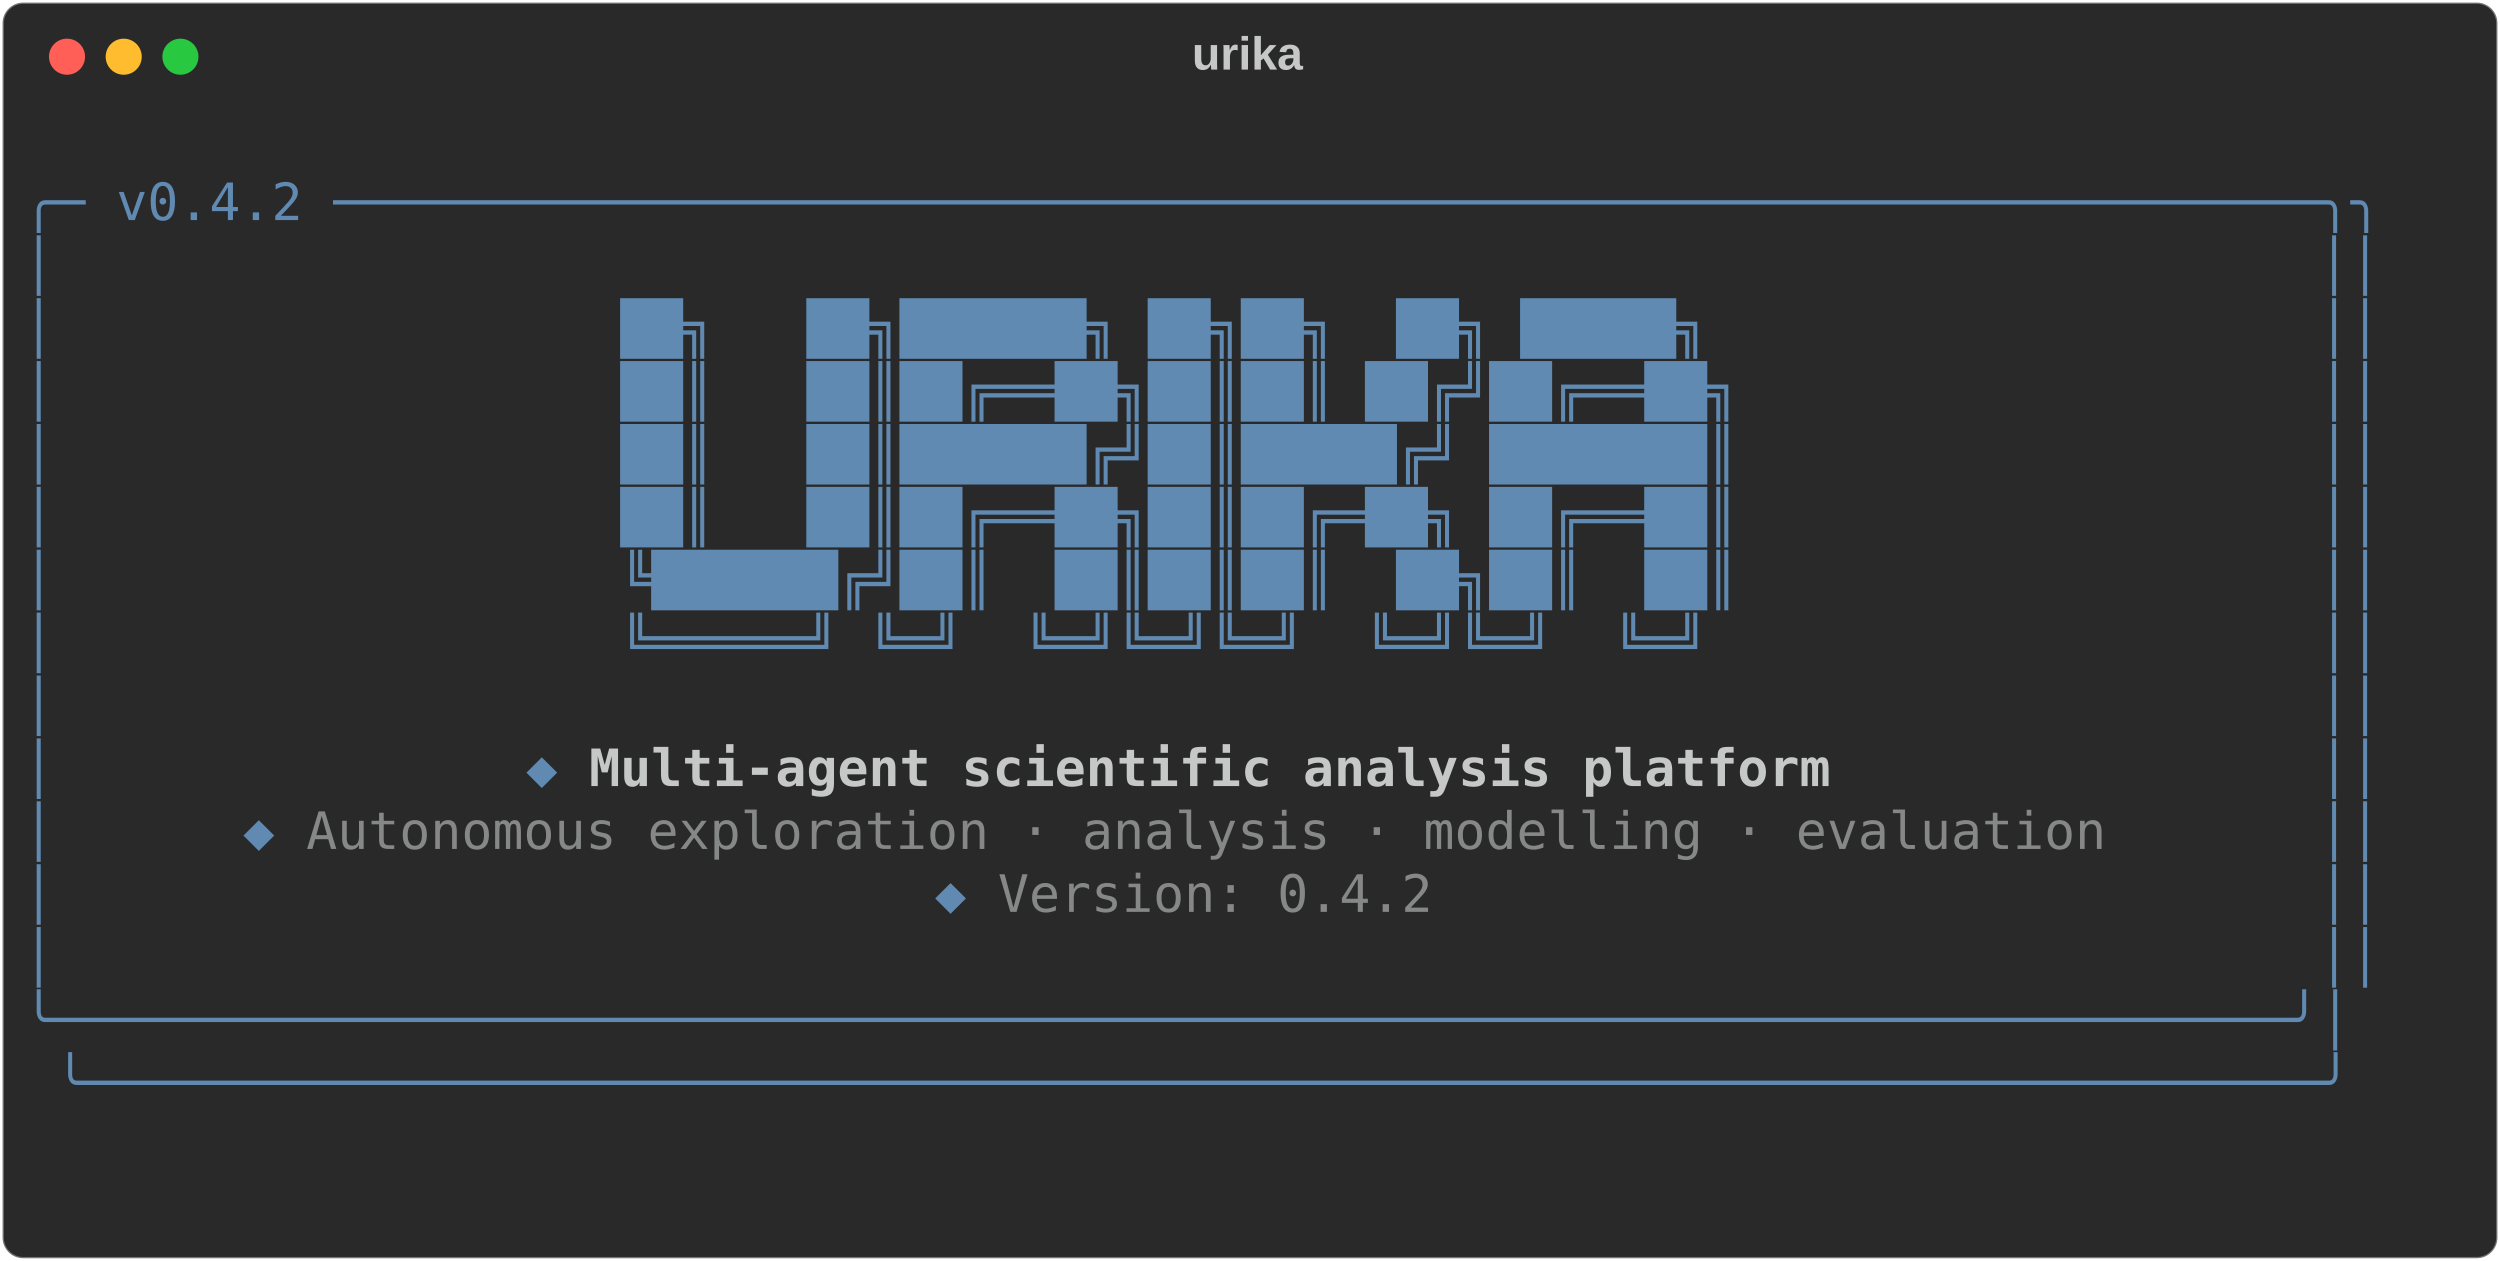
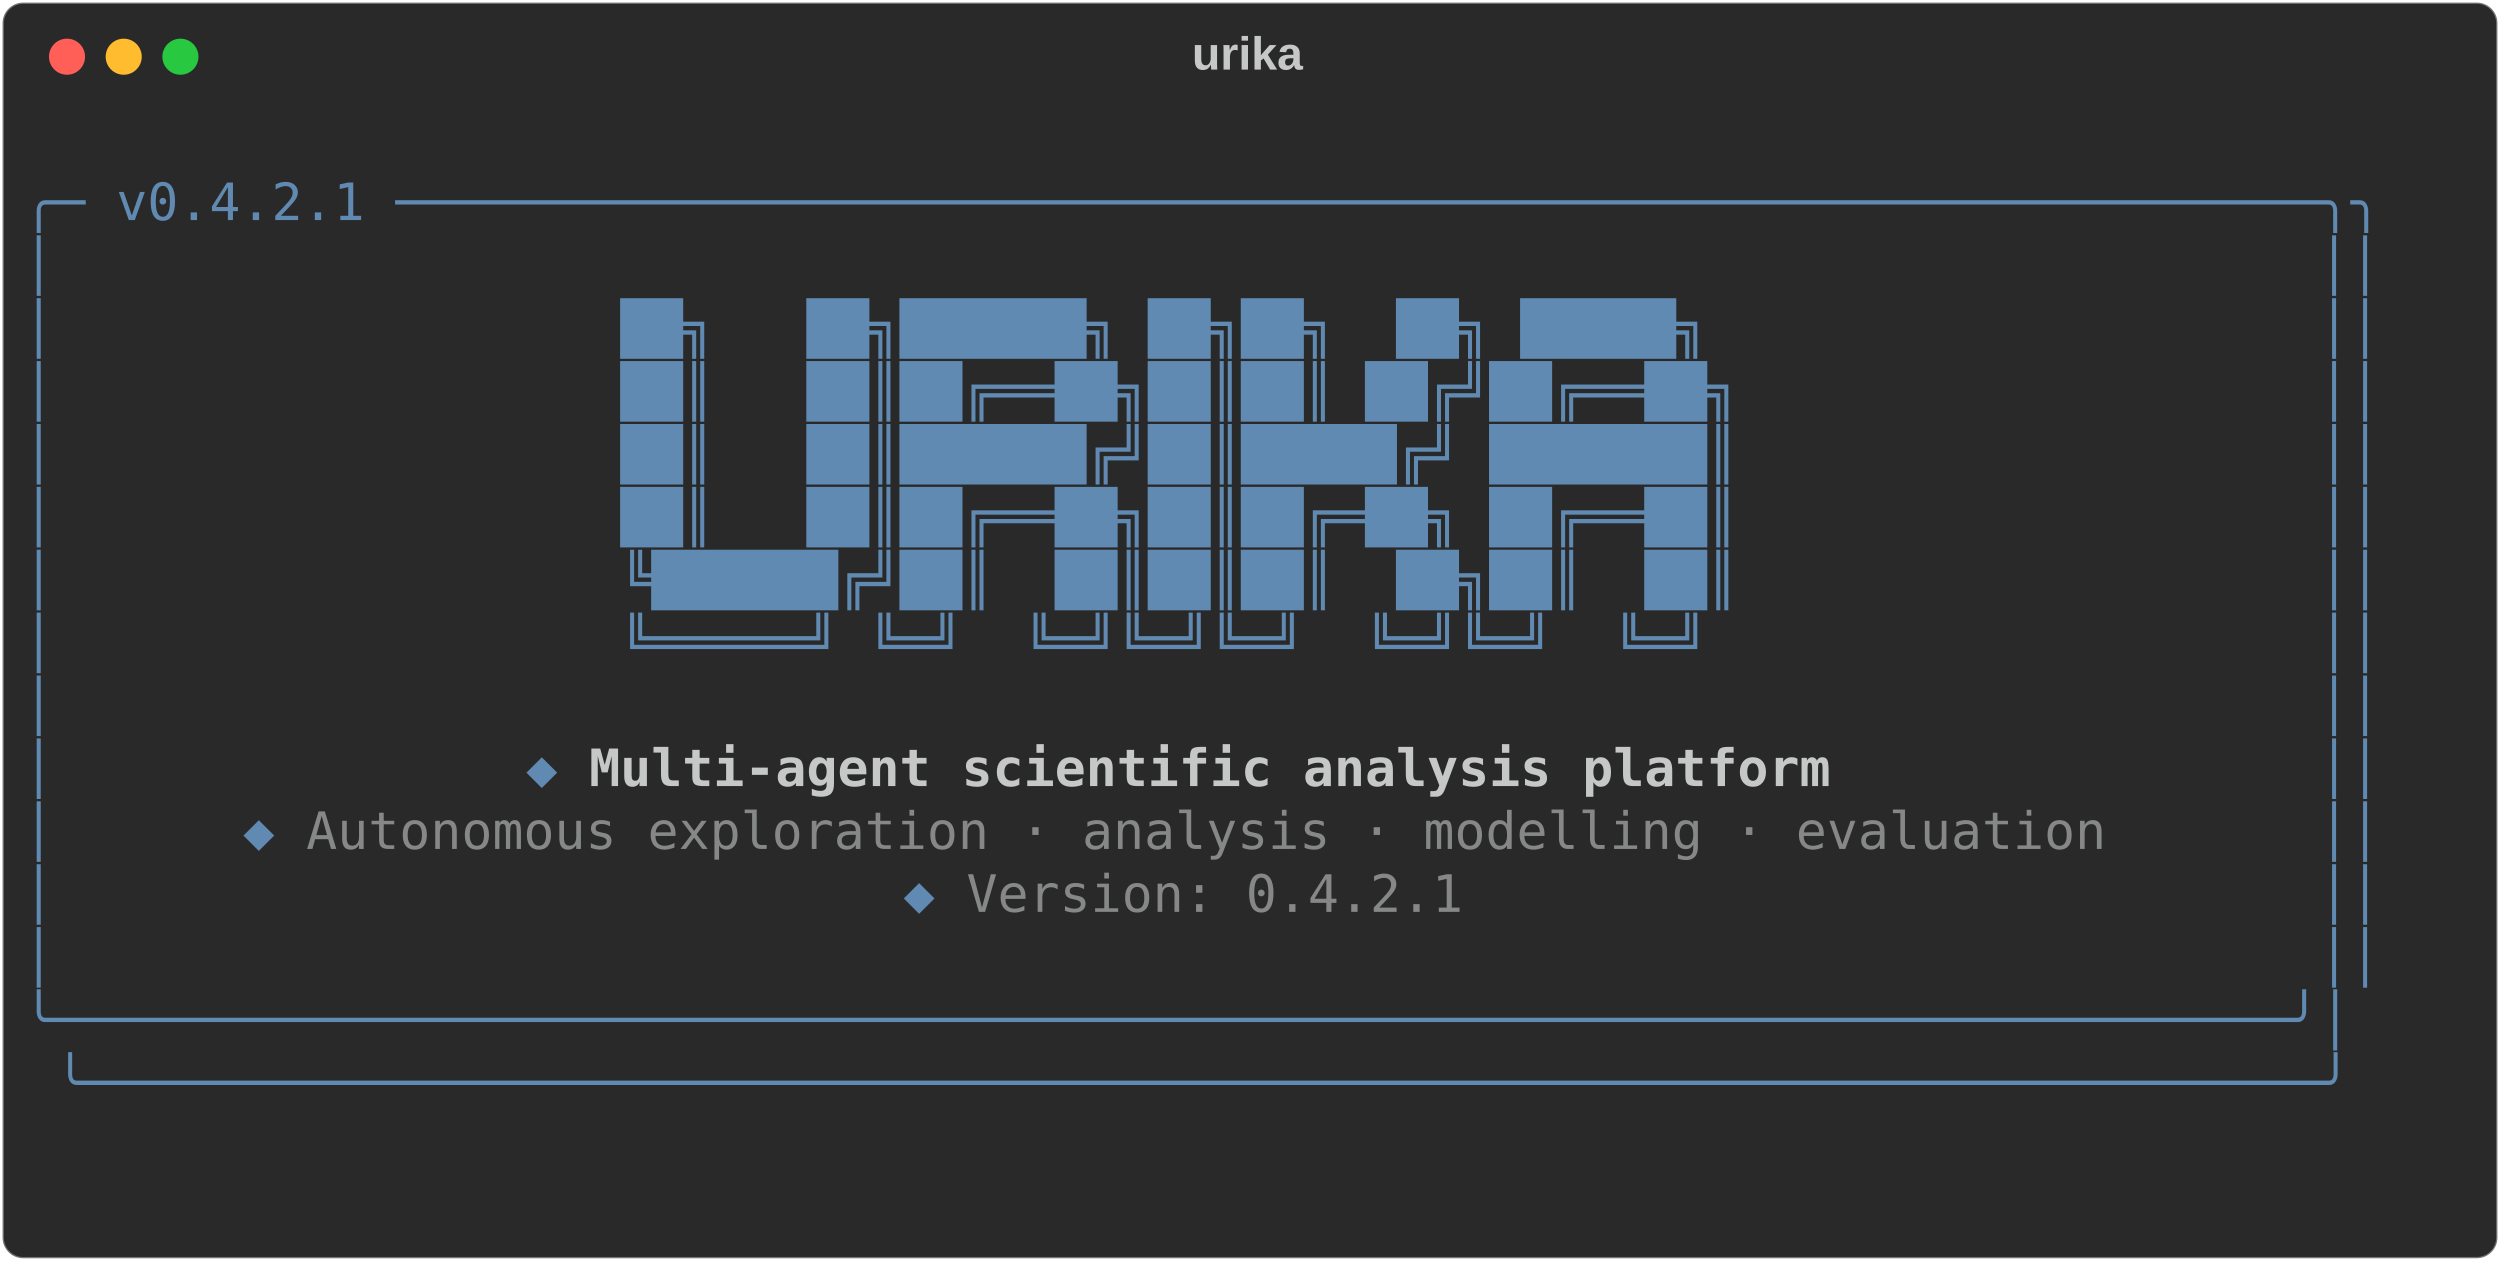
<svg xmlns="http://www.w3.org/2000/svg" class="rich-terminal" viewBox="0 0 970 489.2">
  <style>

    @font-face {
        font-family: "JetBrains Mono", "Fira Code";
        src: local("FiraCode-Regular"),
                url("https://cdnjs.cloudflare.com/ajax/libs/firacode/6.2.0/woff2/FiraCode-Regular.woff2") format("woff2"),
                url("https://cdnjs.cloudflare.com/ajax/libs/firacode/6.2.0/woff/FiraCode-Regular.woff") format("woff");
        font-style: normal;
        font-weight: 400;
    }
    @font-face {
        font-family: "JetBrains Mono", "Fira Code";
        src: local("FiraCode-Bold"),
                url("https://cdnjs.cloudflare.com/ajax/libs/firacode/6.2.0/woff2/FiraCode-Bold.woff2") format("woff2"),
                url("https://cdnjs.cloudflare.com/ajax/libs/firacode/6.2.0/woff/FiraCode-Bold.woff") format("woff");
        font-style: bold;
        font-weight: 700;
    }

-     .terminal-94308783-matrix {
+     .terminal-937756225-matrix {
        font-family: JetBrains Mono, Fira Code, DejaVu Sans Mono, monospace;
        font-size: 20px;
        line-height: 24.4px;
        font-variant-east-asian: full-width;
    }

-     .terminal-94308783-title {
+     .terminal-937756225-title {
        font-size: 18px;
        font-weight: bold;
        font-family: arial;
    }

-     .terminal-94308783-r1 { fill: #c5c8c6 }
- .terminal-94308783-r2 { fill: #608ab1 }
- .terminal-94308783-r3 { fill: #c5c8c6;font-weight: bold }
- .terminal-94308783-r4 { fill: #868887 }
+     .terminal-937756225-r1 { fill: #c5c8c6 }
+ .terminal-937756225-r2 { fill: #608ab1 }
+ .terminal-937756225-r3 { fill: #c5c8c6;font-weight: bold }
+ .terminal-937756225-r4 { fill: #868887 }
    </style>
  <defs>
-     <clipPath id="terminal-94308783-clip-terminal">
+     <clipPath id="terminal-937756225-clip-terminal">
      <rect x="0" y="0" width="950.6" height="438.2" />
    </clipPath>
-     <clipPath id="terminal-94308783-line-0">
+     <clipPath id="terminal-937756225-line-0">
      <rect x="0" y="1.5" width="951.6" height="24.65" />
    </clipPath>
-     <clipPath id="terminal-94308783-line-1">
+     <clipPath id="terminal-937756225-line-1">
      <rect x="0" y="25.9" width="951.6" height="24.65" />
    </clipPath>
-     <clipPath id="terminal-94308783-line-2">
+     <clipPath id="terminal-937756225-line-2">
      <rect x="0" y="50.3" width="951.6" height="24.65" />
    </clipPath>
-     <clipPath id="terminal-94308783-line-3">
+     <clipPath id="terminal-937756225-line-3">
      <rect x="0" y="74.7" width="951.6" height="24.65" />
    </clipPath>
-     <clipPath id="terminal-94308783-line-4">
+     <clipPath id="terminal-937756225-line-4">
      <rect x="0" y="99.1" width="951.6" height="24.65" />
    </clipPath>
-     <clipPath id="terminal-94308783-line-5">
+     <clipPath id="terminal-937756225-line-5">
      <rect x="0" y="123.5" width="951.6" height="24.65" />
    </clipPath>
-     <clipPath id="terminal-94308783-line-6">
+     <clipPath id="terminal-937756225-line-6">
      <rect x="0" y="147.9" width="951.6" height="24.65" />
    </clipPath>
-     <clipPath id="terminal-94308783-line-7">
+     <clipPath id="terminal-937756225-line-7">
      <rect x="0" y="172.3" width="951.6" height="24.65" />
    </clipPath>
-     <clipPath id="terminal-94308783-line-8">
+     <clipPath id="terminal-937756225-line-8">
      <rect x="0" y="196.7" width="951.6" height="24.65" />
    </clipPath>
-     <clipPath id="terminal-94308783-line-9">
+     <clipPath id="terminal-937756225-line-9">
      <rect x="0" y="221.1" width="951.6" height="24.65" />
    </clipPath>
-     <clipPath id="terminal-94308783-line-10">
+     <clipPath id="terminal-937756225-line-10">
      <rect x="0" y="245.5" width="951.6" height="24.65" />
    </clipPath>
-     <clipPath id="terminal-94308783-line-11">
+     <clipPath id="terminal-937756225-line-11">
      <rect x="0" y="269.9" width="951.6" height="24.65" />
    </clipPath>
-     <clipPath id="terminal-94308783-line-12">
+     <clipPath id="terminal-937756225-line-12">
      <rect x="0" y="294.3" width="951.6" height="24.65" />
    </clipPath>
-     <clipPath id="terminal-94308783-line-13">
+     <clipPath id="terminal-937756225-line-13">
      <rect x="0" y="318.7" width="951.6" height="24.65" />
    </clipPath>
-     <clipPath id="terminal-94308783-line-14">
+     <clipPath id="terminal-937756225-line-14">
      <rect x="0" y="343.1" width="951.6" height="24.65" />
    </clipPath>
-     <clipPath id="terminal-94308783-line-15">
+     <clipPath id="terminal-937756225-line-15">
      <rect x="0" y="367.5" width="951.6" height="24.65" />
    </clipPath>
-     <clipPath id="terminal-94308783-line-16">
+     <clipPath id="terminal-937756225-line-16">
      <rect x="0" y="391.9" width="951.6" height="24.65" />
    </clipPath>
  </defs>
  <rect fill="#292929" stroke="rgba(255,255,255,0.35)" stroke-width="1" x="1" y="1" width="968" height="487.2" rx="8" />
-   <text class="terminal-94308783-title" fill="#c5c8c6" text-anchor="middle" x="484" y="27">urika</text>
+   <text class="terminal-937756225-title" fill="#c5c8c6" text-anchor="middle" x="484" y="27">urika</text>
  <g transform="translate(26,22)">
    <circle cx="0" cy="0" r="7" fill="#ff5f57" />
    <circle cx="22" cy="0" r="7" fill="#febc2e" />
    <circle cx="44" cy="0" r="7" fill="#28c840" />
  </g>
-   <g transform="translate(9, 41)" clip-path="url(#terminal-94308783-clip-terminal)">
-     <g class="terminal-94308783-matrix">
-       <text class="terminal-94308783-r1" x="951.6" y="20" textLength="12.2" clip-path="url(#terminal-94308783-line-0)">
+   <g transform="translate(9, 41)" clip-path="url(#terminal-937756225-clip-terminal)">
+     <g class="terminal-937756225-matrix">
+       <text class="terminal-937756225-r1" x="951.6" y="20" textLength="12.2" clip-path="url(#terminal-937756225-line-0)">
</text>
-       <text class="terminal-94308783-r2" x="0" y="44.4" textLength="927.2" clip-path="url(#terminal-94308783-line-1)">╭─ v0.4.2 ────────────────────────────────────────────────────────────────╮╮</text>
-       <text class="terminal-94308783-r1" x="951.6" y="44.4" textLength="12.2" clip-path="url(#terminal-94308783-line-1)">
+       <text class="terminal-937756225-r2" x="0" y="44.4" textLength="927.2" clip-path="url(#terminal-937756225-line-1)">╭─ v0.4.2.1 ──────────────────────────────────────────────────────────────╮╮</text>
+       <text class="terminal-937756225-r1" x="951.6" y="44.4" textLength="12.2" clip-path="url(#terminal-937756225-line-1)">
</text>
-       <text class="terminal-94308783-r2" x="0" y="68.8" textLength="12.2" clip-path="url(#terminal-94308783-line-2)">│</text>
-       <text class="terminal-94308783-r2" x="890.6" y="68.8" textLength="24.4" clip-path="url(#terminal-94308783-line-2)">││</text>
-       <text class="terminal-94308783-r1" x="951.6" y="68.8" textLength="12.2" clip-path="url(#terminal-94308783-line-2)">
+       <text class="terminal-937756225-r2" x="0" y="68.8" textLength="12.2" clip-path="url(#terminal-937756225-line-2)">│</text>
+       <text class="terminal-937756225-r2" x="890.6" y="68.8" textLength="24.4" clip-path="url(#terminal-937756225-line-2)">││</text>
+       <text class="terminal-937756225-r1" x="951.6" y="68.8" textLength="12.2" clip-path="url(#terminal-937756225-line-2)">
</text>
-       <text class="terminal-94308783-r2" x="0" y="93.2" textLength="12.2" clip-path="url(#terminal-94308783-line-3)">│</text>
-       <text class="terminal-94308783-r2" x="231.8" y="93.2" textLength="439.2" clip-path="url(#terminal-94308783-line-3)">██╗   ██╗██████╗ ██╗██╗  ██╗ █████╗ </text>
-       <text class="terminal-94308783-r2" x="890.6" y="93.2" textLength="24.4" clip-path="url(#terminal-94308783-line-3)">││</text>
-       <text class="terminal-94308783-r1" x="951.6" y="93.2" textLength="12.2" clip-path="url(#terminal-94308783-line-3)">
+       <text class="terminal-937756225-r2" x="0" y="93.2" textLength="12.2" clip-path="url(#terminal-937756225-line-3)">│</text>
+       <text class="terminal-937756225-r2" x="231.8" y="93.2" textLength="439.2" clip-path="url(#terminal-937756225-line-3)">██╗   ██╗██████╗ ██╗██╗  ██╗ █████╗ </text>
+       <text class="terminal-937756225-r2" x="890.6" y="93.2" textLength="24.4" clip-path="url(#terminal-937756225-line-3)">││</text>
+       <text class="terminal-937756225-r1" x="951.6" y="93.2" textLength="12.2" clip-path="url(#terminal-937756225-line-3)">
</text>
-       <text class="terminal-94308783-r2" x="0" y="117.6" textLength="12.2" clip-path="url(#terminal-94308783-line-4)">│</text>
-       <text class="terminal-94308783-r2" x="231.8" y="117.6" textLength="439.2" clip-path="url(#terminal-94308783-line-4)">██║   ██║██╔══██╗██║██║ ██╔╝██╔══██╗</text>
-       <text class="terminal-94308783-r2" x="890.6" y="117.6" textLength="24.4" clip-path="url(#terminal-94308783-line-4)">││</text>
-       <text class="terminal-94308783-r1" x="951.6" y="117.6" textLength="12.2" clip-path="url(#terminal-94308783-line-4)">
+       <text class="terminal-937756225-r2" x="0" y="117.6" textLength="12.2" clip-path="url(#terminal-937756225-line-4)">│</text>
+       <text class="terminal-937756225-r2" x="231.8" y="117.6" textLength="439.2" clip-path="url(#terminal-937756225-line-4)">██║   ██║██╔══██╗██║██║ ██╔╝██╔══██╗</text>
+       <text class="terminal-937756225-r2" x="890.6" y="117.6" textLength="24.4" clip-path="url(#terminal-937756225-line-4)">││</text>
+       <text class="terminal-937756225-r1" x="951.6" y="117.6" textLength="12.2" clip-path="url(#terminal-937756225-line-4)">
</text>
-       <text class="terminal-94308783-r2" x="0" y="142" textLength="12.2" clip-path="url(#terminal-94308783-line-5)">│</text>
-       <text class="terminal-94308783-r2" x="231.8" y="142" textLength="439.2" clip-path="url(#terminal-94308783-line-5)">██║   ██║██████╔╝██║█████╔╝ ███████║</text>
-       <text class="terminal-94308783-r2" x="890.6" y="142" textLength="24.4" clip-path="url(#terminal-94308783-line-5)">││</text>
-       <text class="terminal-94308783-r1" x="951.6" y="142" textLength="12.2" clip-path="url(#terminal-94308783-line-5)">
+       <text class="terminal-937756225-r2" x="0" y="142" textLength="12.2" clip-path="url(#terminal-937756225-line-5)">│</text>
+       <text class="terminal-937756225-r2" x="231.8" y="142" textLength="439.2" clip-path="url(#terminal-937756225-line-5)">██║   ██║██████╔╝██║█████╔╝ ███████║</text>
+       <text class="terminal-937756225-r2" x="890.6" y="142" textLength="24.4" clip-path="url(#terminal-937756225-line-5)">││</text>
+       <text class="terminal-937756225-r1" x="951.6" y="142" textLength="12.2" clip-path="url(#terminal-937756225-line-5)">
</text>
-       <text class="terminal-94308783-r2" x="0" y="166.4" textLength="12.2" clip-path="url(#terminal-94308783-line-6)">│</text>
-       <text class="terminal-94308783-r2" x="231.8" y="166.4" textLength="439.2" clip-path="url(#terminal-94308783-line-6)">██║   ██║██╔══██╗██║██╔═██╗ ██╔══██║</text>
-       <text class="terminal-94308783-r2" x="890.6" y="166.4" textLength="24.4" clip-path="url(#terminal-94308783-line-6)">││</text>
-       <text class="terminal-94308783-r1" x="951.6" y="166.4" textLength="12.2" clip-path="url(#terminal-94308783-line-6)">
+       <text class="terminal-937756225-r2" x="0" y="166.4" textLength="12.2" clip-path="url(#terminal-937756225-line-6)">│</text>
+       <text class="terminal-937756225-r2" x="231.8" y="166.4" textLength="439.2" clip-path="url(#terminal-937756225-line-6)">██║   ██║██╔══██╗██║██╔═██╗ ██╔══██║</text>
+       <text class="terminal-937756225-r2" x="890.6" y="166.4" textLength="24.4" clip-path="url(#terminal-937756225-line-6)">││</text>
+       <text class="terminal-937756225-r1" x="951.6" y="166.4" textLength="12.2" clip-path="url(#terminal-937756225-line-6)">
</text>
-       <text class="terminal-94308783-r2" x="0" y="190.8" textLength="12.2" clip-path="url(#terminal-94308783-line-7)">│</text>
-       <text class="terminal-94308783-r2" x="231.8" y="190.8" textLength="439.2" clip-path="url(#terminal-94308783-line-7)">╚██████╔╝██║  ██║██║██║  ██╗██║  ██║</text>
-       <text class="terminal-94308783-r2" x="890.6" y="190.8" textLength="24.4" clip-path="url(#terminal-94308783-line-7)">││</text>
-       <text class="terminal-94308783-r1" x="951.6" y="190.8" textLength="12.2" clip-path="url(#terminal-94308783-line-7)">
+       <text class="terminal-937756225-r2" x="0" y="190.8" textLength="12.2" clip-path="url(#terminal-937756225-line-7)">│</text>
+       <text class="terminal-937756225-r2" x="231.8" y="190.8" textLength="439.2" clip-path="url(#terminal-937756225-line-7)">╚██████╔╝██║  ██║██║██║  ██╗██║  ██║</text>
+       <text class="terminal-937756225-r2" x="890.6" y="190.8" textLength="24.4" clip-path="url(#terminal-937756225-line-7)">││</text>
+       <text class="terminal-937756225-r1" x="951.6" y="190.8" textLength="12.2" clip-path="url(#terminal-937756225-line-7)">
</text>
-       <text class="terminal-94308783-r2" x="0" y="215.2" textLength="12.2" clip-path="url(#terminal-94308783-line-8)">│</text>
-       <text class="terminal-94308783-r2" x="231.8" y="215.2" textLength="439.2" clip-path="url(#terminal-94308783-line-8)"> ╚═════╝ ╚═╝  ╚═╝╚═╝╚═╝  ╚═╝╚═╝  ╚═╝</text>
-       <text class="terminal-94308783-r2" x="890.6" y="215.2" textLength="24.4" clip-path="url(#terminal-94308783-line-8)">││</text>
-       <text class="terminal-94308783-r1" x="951.6" y="215.2" textLength="12.2" clip-path="url(#terminal-94308783-line-8)">
+       <text class="terminal-937756225-r2" x="0" y="215.2" textLength="12.2" clip-path="url(#terminal-937756225-line-8)">│</text>
+       <text class="terminal-937756225-r2" x="231.8" y="215.2" textLength="439.2" clip-path="url(#terminal-937756225-line-8)"> ╚═════╝ ╚═╝  ╚═╝╚═╝╚═╝  ╚═╝╚═╝  ╚═╝</text>
+       <text class="terminal-937756225-r2" x="890.6" y="215.2" textLength="24.4" clip-path="url(#terminal-937756225-line-8)">││</text>
+       <text class="terminal-937756225-r1" x="951.6" y="215.2" textLength="12.2" clip-path="url(#terminal-937756225-line-8)">
</text>
-       <text class="terminal-94308783-r2" x="0" y="239.6" textLength="12.2" clip-path="url(#terminal-94308783-line-9)">│</text>
-       <text class="terminal-94308783-r2" x="890.6" y="239.6" textLength="24.4" clip-path="url(#terminal-94308783-line-9)">││</text>
-       <text class="terminal-94308783-r1" x="951.6" y="239.6" textLength="12.2" clip-path="url(#terminal-94308783-line-9)">
+       <text class="terminal-937756225-r2" x="0" y="239.6" textLength="12.2" clip-path="url(#terminal-937756225-line-9)">│</text>
+       <text class="terminal-937756225-r2" x="890.6" y="239.6" textLength="24.4" clip-path="url(#terminal-937756225-line-9)">││</text>
+       <text class="terminal-937756225-r1" x="951.6" y="239.6" textLength="12.2" clip-path="url(#terminal-937756225-line-9)">
</text>
-       <text class="terminal-94308783-r2" x="0" y="264" textLength="12.2" clip-path="url(#terminal-94308783-line-10)">│</text>
-       <text class="terminal-94308783-r2" x="195.2" y="264" textLength="12.2" clip-path="url(#terminal-94308783-line-10)">◆</text>
-       <text class="terminal-94308783-r3" x="219.6" y="264" textLength="488" clip-path="url(#terminal-94308783-line-10)">Multi-agent scientific analysis platform</text>
-       <text class="terminal-94308783-r2" x="890.6" y="264" textLength="24.4" clip-path="url(#terminal-94308783-line-10)">││</text>
-       <text class="terminal-94308783-r1" x="951.6" y="264" textLength="12.2" clip-path="url(#terminal-94308783-line-10)">
+       <text class="terminal-937756225-r2" x="0" y="264" textLength="12.2" clip-path="url(#terminal-937756225-line-10)">│</text>
+       <text class="terminal-937756225-r2" x="195.2" y="264" textLength="12.2" clip-path="url(#terminal-937756225-line-10)">◆</text>
+       <text class="terminal-937756225-r3" x="219.6" y="264" textLength="488" clip-path="url(#terminal-937756225-line-10)">Multi-agent scientific analysis platform</text>
+       <text class="terminal-937756225-r2" x="890.6" y="264" textLength="24.4" clip-path="url(#terminal-937756225-line-10)">││</text>
+       <text class="terminal-937756225-r1" x="951.6" y="264" textLength="12.2" clip-path="url(#terminal-937756225-line-10)">
</text>
-       <text class="terminal-94308783-r2" x="0" y="288.4" textLength="12.2" clip-path="url(#terminal-94308783-line-11)">│</text>
-       <text class="terminal-94308783-r2" x="85.4" y="288.4" textLength="12.2" clip-path="url(#terminal-94308783-line-11)">◆</text>
-       <text class="terminal-94308783-r4" x="109.8" y="288.4" textLength="707.6" clip-path="url(#terminal-94308783-line-11)">Autonomous exploration · analysis · modelling · evaluation</text>
-       <text class="terminal-94308783-r2" x="890.6" y="288.4" textLength="24.4" clip-path="url(#terminal-94308783-line-11)">││</text>
-       <text class="terminal-94308783-r1" x="951.6" y="288.4" textLength="12.2" clip-path="url(#terminal-94308783-line-11)">
+       <text class="terminal-937756225-r2" x="0" y="288.4" textLength="12.2" clip-path="url(#terminal-937756225-line-11)">│</text>
+       <text class="terminal-937756225-r2" x="85.4" y="288.4" textLength="12.2" clip-path="url(#terminal-937756225-line-11)">◆</text>
+       <text class="terminal-937756225-r4" x="109.8" y="288.4" textLength="707.6" clip-path="url(#terminal-937756225-line-11)">Autonomous exploration · analysis · modelling · evaluation</text>
+       <text class="terminal-937756225-r2" x="890.6" y="288.4" textLength="24.4" clip-path="url(#terminal-937756225-line-11)">││</text>
+       <text class="terminal-937756225-r1" x="951.6" y="288.4" textLength="12.2" clip-path="url(#terminal-937756225-line-11)">
</text>
-       <text class="terminal-94308783-r2" x="0" y="312.8" textLength="12.2" clip-path="url(#terminal-94308783-line-12)">│</text>
-       <text class="terminal-94308783-r2" x="353.8" y="312.8" textLength="12.2" clip-path="url(#terminal-94308783-line-12)">◆</text>
-       <text class="terminal-94308783-r4" x="378.2" y="312.8" textLength="170.8" clip-path="url(#terminal-94308783-line-12)">Version: 0.4.2</text>
-       <text class="terminal-94308783-r2" x="890.6" y="312.8" textLength="24.4" clip-path="url(#terminal-94308783-line-12)">││</text>
-       <text class="terminal-94308783-r1" x="951.6" y="312.8" textLength="12.2" clip-path="url(#terminal-94308783-line-12)">
+       <text class="terminal-937756225-r2" x="0" y="312.8" textLength="12.2" clip-path="url(#terminal-937756225-line-12)">│</text>
+       <text class="terminal-937756225-r2" x="341.6" y="312.8" textLength="12.2" clip-path="url(#terminal-937756225-line-12)">◆</text>
+       <text class="terminal-937756225-r4" x="366" y="312.8" textLength="195.2" clip-path="url(#terminal-937756225-line-12)">Version: 0.4.2.1</text>
+       <text class="terminal-937756225-r2" x="890.6" y="312.8" textLength="24.4" clip-path="url(#terminal-937756225-line-12)">││</text>
+       <text class="terminal-937756225-r1" x="951.6" y="312.8" textLength="12.2" clip-path="url(#terminal-937756225-line-12)">
</text>
-       <text class="terminal-94308783-r2" x="0" y="337.2" textLength="12.2" clip-path="url(#terminal-94308783-line-13)">│</text>
-       <text class="terminal-94308783-r2" x="890.6" y="337.2" textLength="24.4" clip-path="url(#terminal-94308783-line-13)">││</text>
-       <text class="terminal-94308783-r1" x="951.6" y="337.2" textLength="12.2" clip-path="url(#terminal-94308783-line-13)">
+       <text class="terminal-937756225-r2" x="0" y="337.2" textLength="12.2" clip-path="url(#terminal-937756225-line-13)">│</text>
+       <text class="terminal-937756225-r2" x="890.6" y="337.2" textLength="24.4" clip-path="url(#terminal-937756225-line-13)">││</text>
+       <text class="terminal-937756225-r1" x="951.6" y="337.2" textLength="12.2" clip-path="url(#terminal-937756225-line-13)">
</text>
-       <text class="terminal-94308783-r2" x="0" y="361.6" textLength="915" clip-path="url(#terminal-94308783-line-14)">╰────────────────────────────────────────────────────────────────────────╯│</text>
-       <text class="terminal-94308783-r1" x="951.6" y="361.6" textLength="12.2" clip-path="url(#terminal-94308783-line-14)">
+       <text class="terminal-937756225-r2" x="0" y="361.6" textLength="915" clip-path="url(#terminal-937756225-line-14)">╰────────────────────────────────────────────────────────────────────────╯│</text>
+       <text class="terminal-937756225-r1" x="951.6" y="361.6" textLength="12.2" clip-path="url(#terminal-937756225-line-14)">
</text>
-       <text class="terminal-94308783-r2" x="12.2" y="386" textLength="902.8" clip-path="url(#terminal-94308783-line-15)">╰────────────────────────────────────────────────────────────────────────╯</text>
-       <text class="terminal-94308783-r1" x="951.6" y="386" textLength="12.2" clip-path="url(#terminal-94308783-line-15)">
+       <text class="terminal-937756225-r2" x="12.2" y="386" textLength="902.8" clip-path="url(#terminal-937756225-line-15)">╰────────────────────────────────────────────────────────────────────────╯</text>
+       <text class="terminal-937756225-r1" x="951.6" y="386" textLength="12.2" clip-path="url(#terminal-937756225-line-15)">
</text>
-       <text class="terminal-94308783-r1" x="951.6" y="410.4" textLength="12.2" clip-path="url(#terminal-94308783-line-16)">
+       <text class="terminal-937756225-r1" x="951.6" y="410.4" textLength="12.2" clip-path="url(#terminal-937756225-line-16)">
</text>
-       <text class="terminal-94308783-r1" x="951.6" y="434.8" textLength="12.2" clip-path="url(#terminal-94308783-line-17)">
+       <text class="terminal-937756225-r1" x="951.6" y="434.8" textLength="12.2" clip-path="url(#terminal-937756225-line-17)">
</text>
    </g>
  </g>
</svg>
